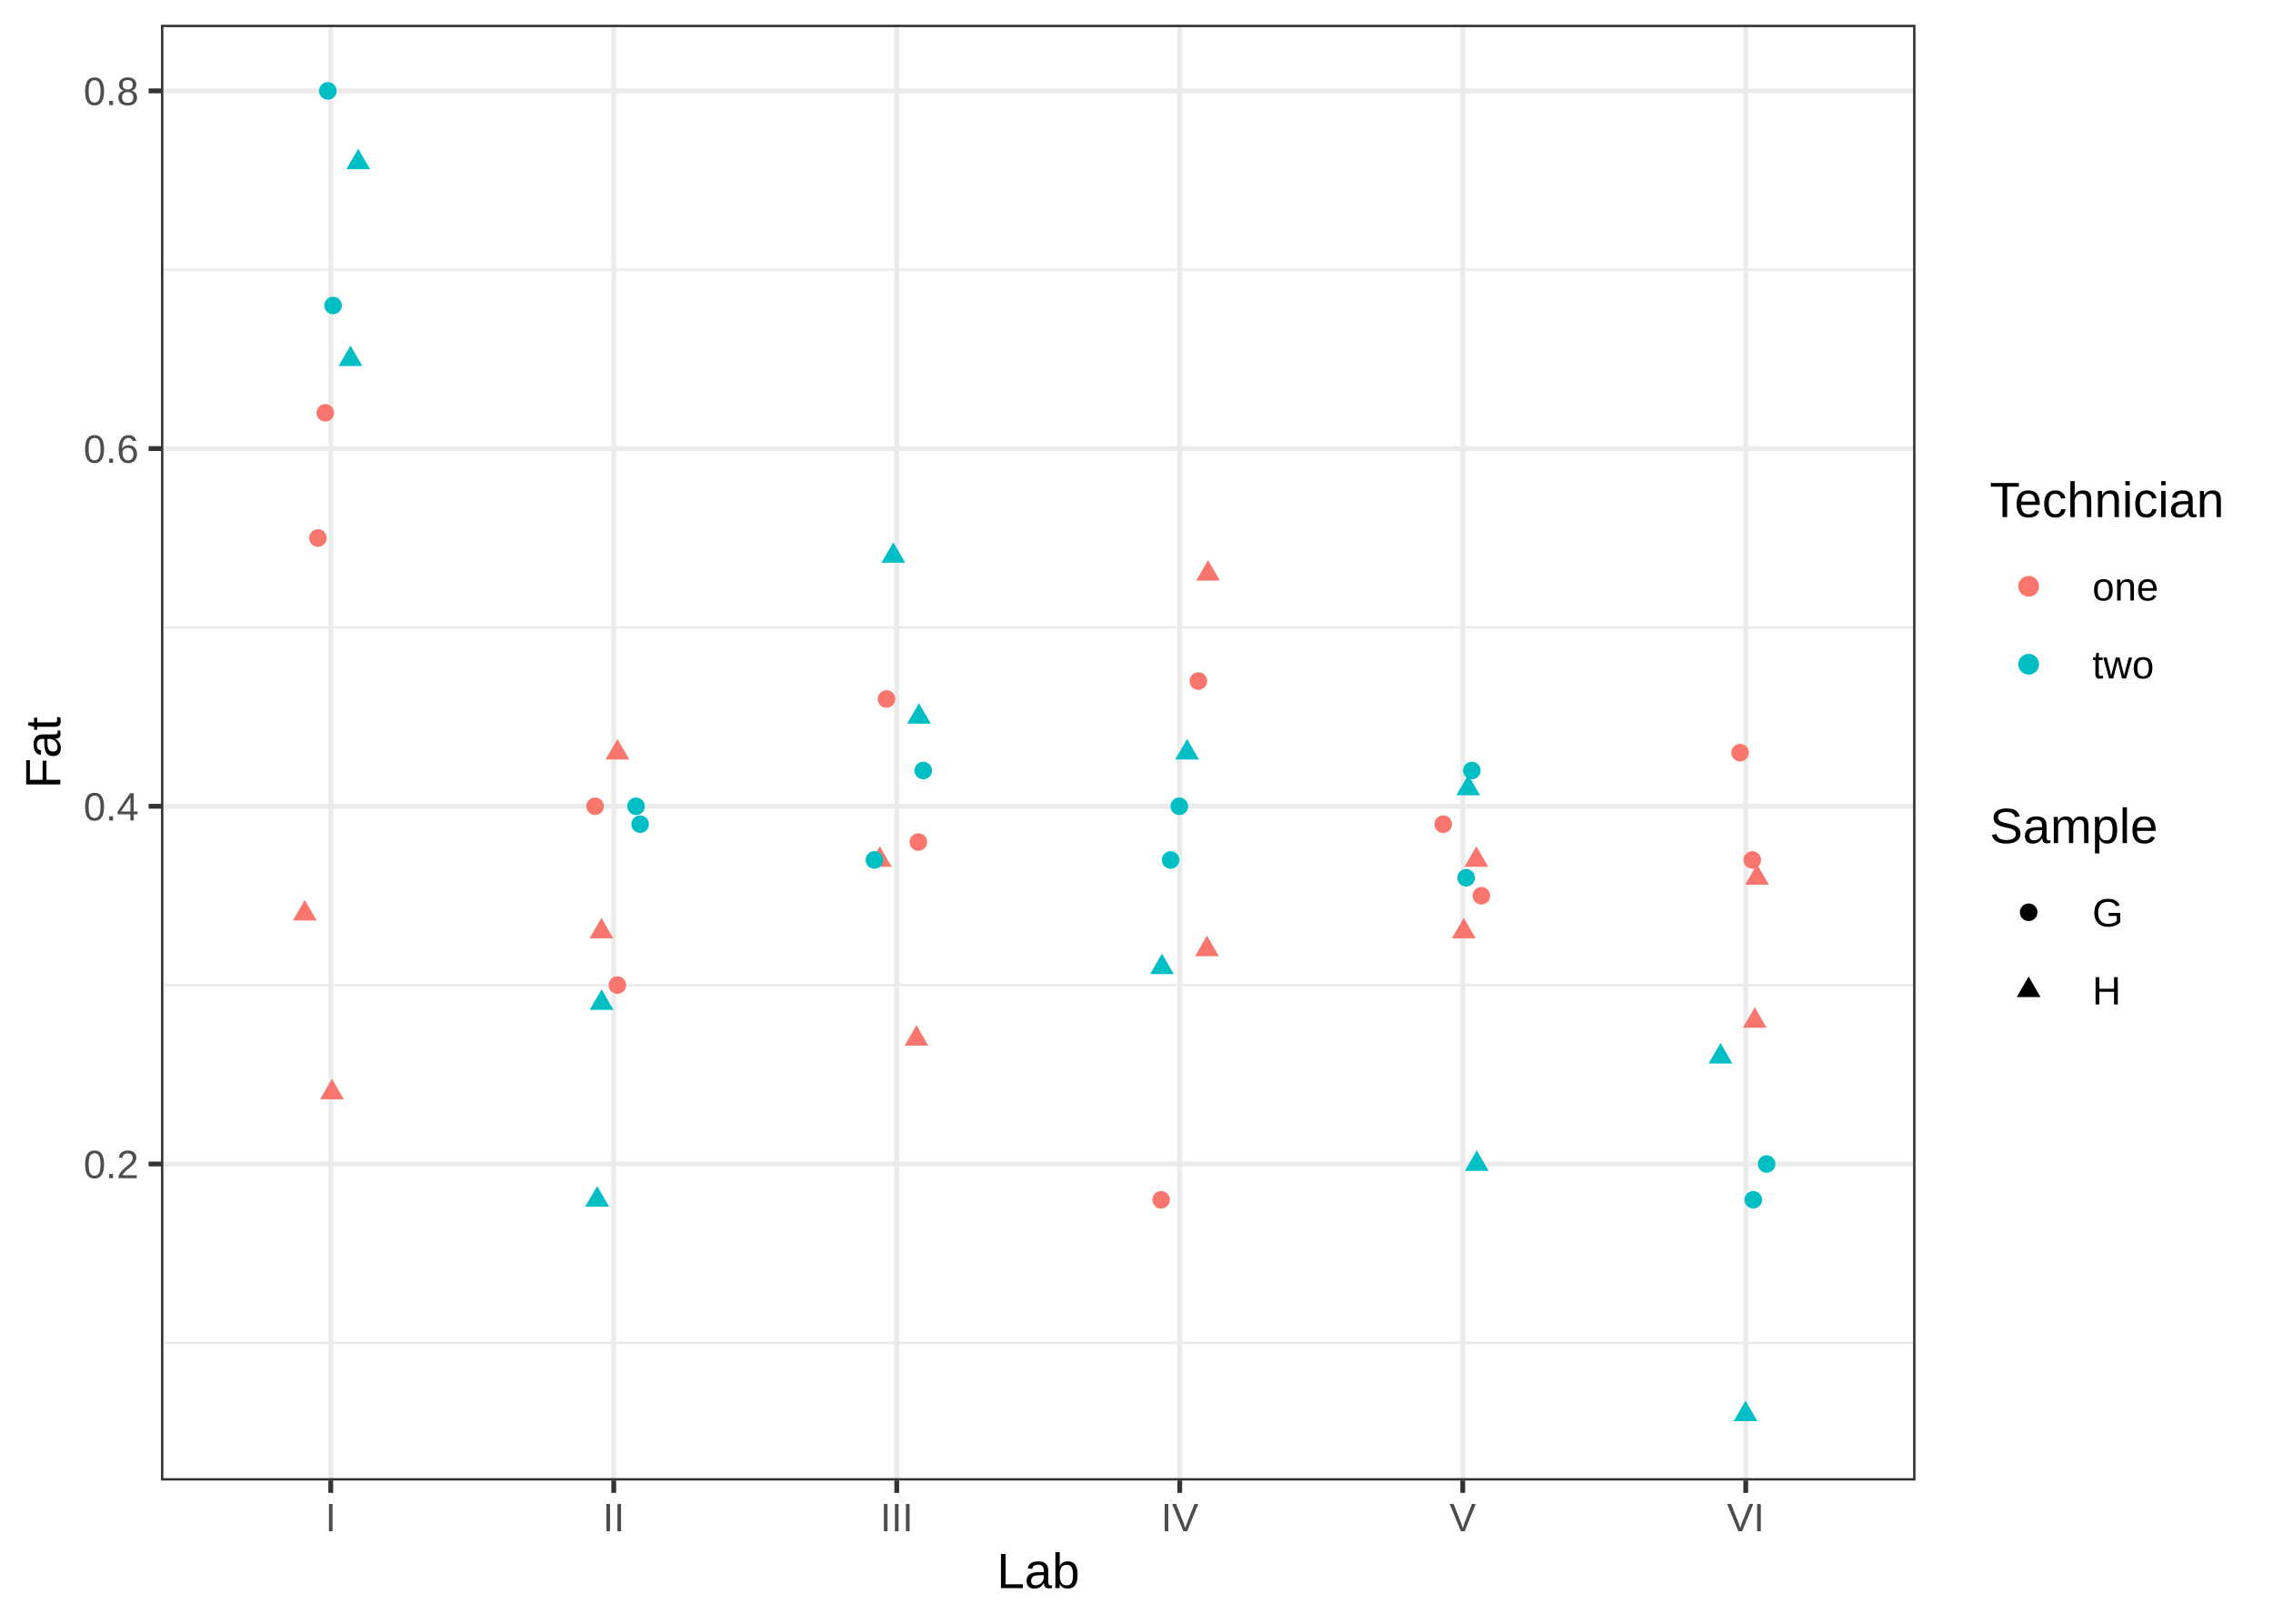
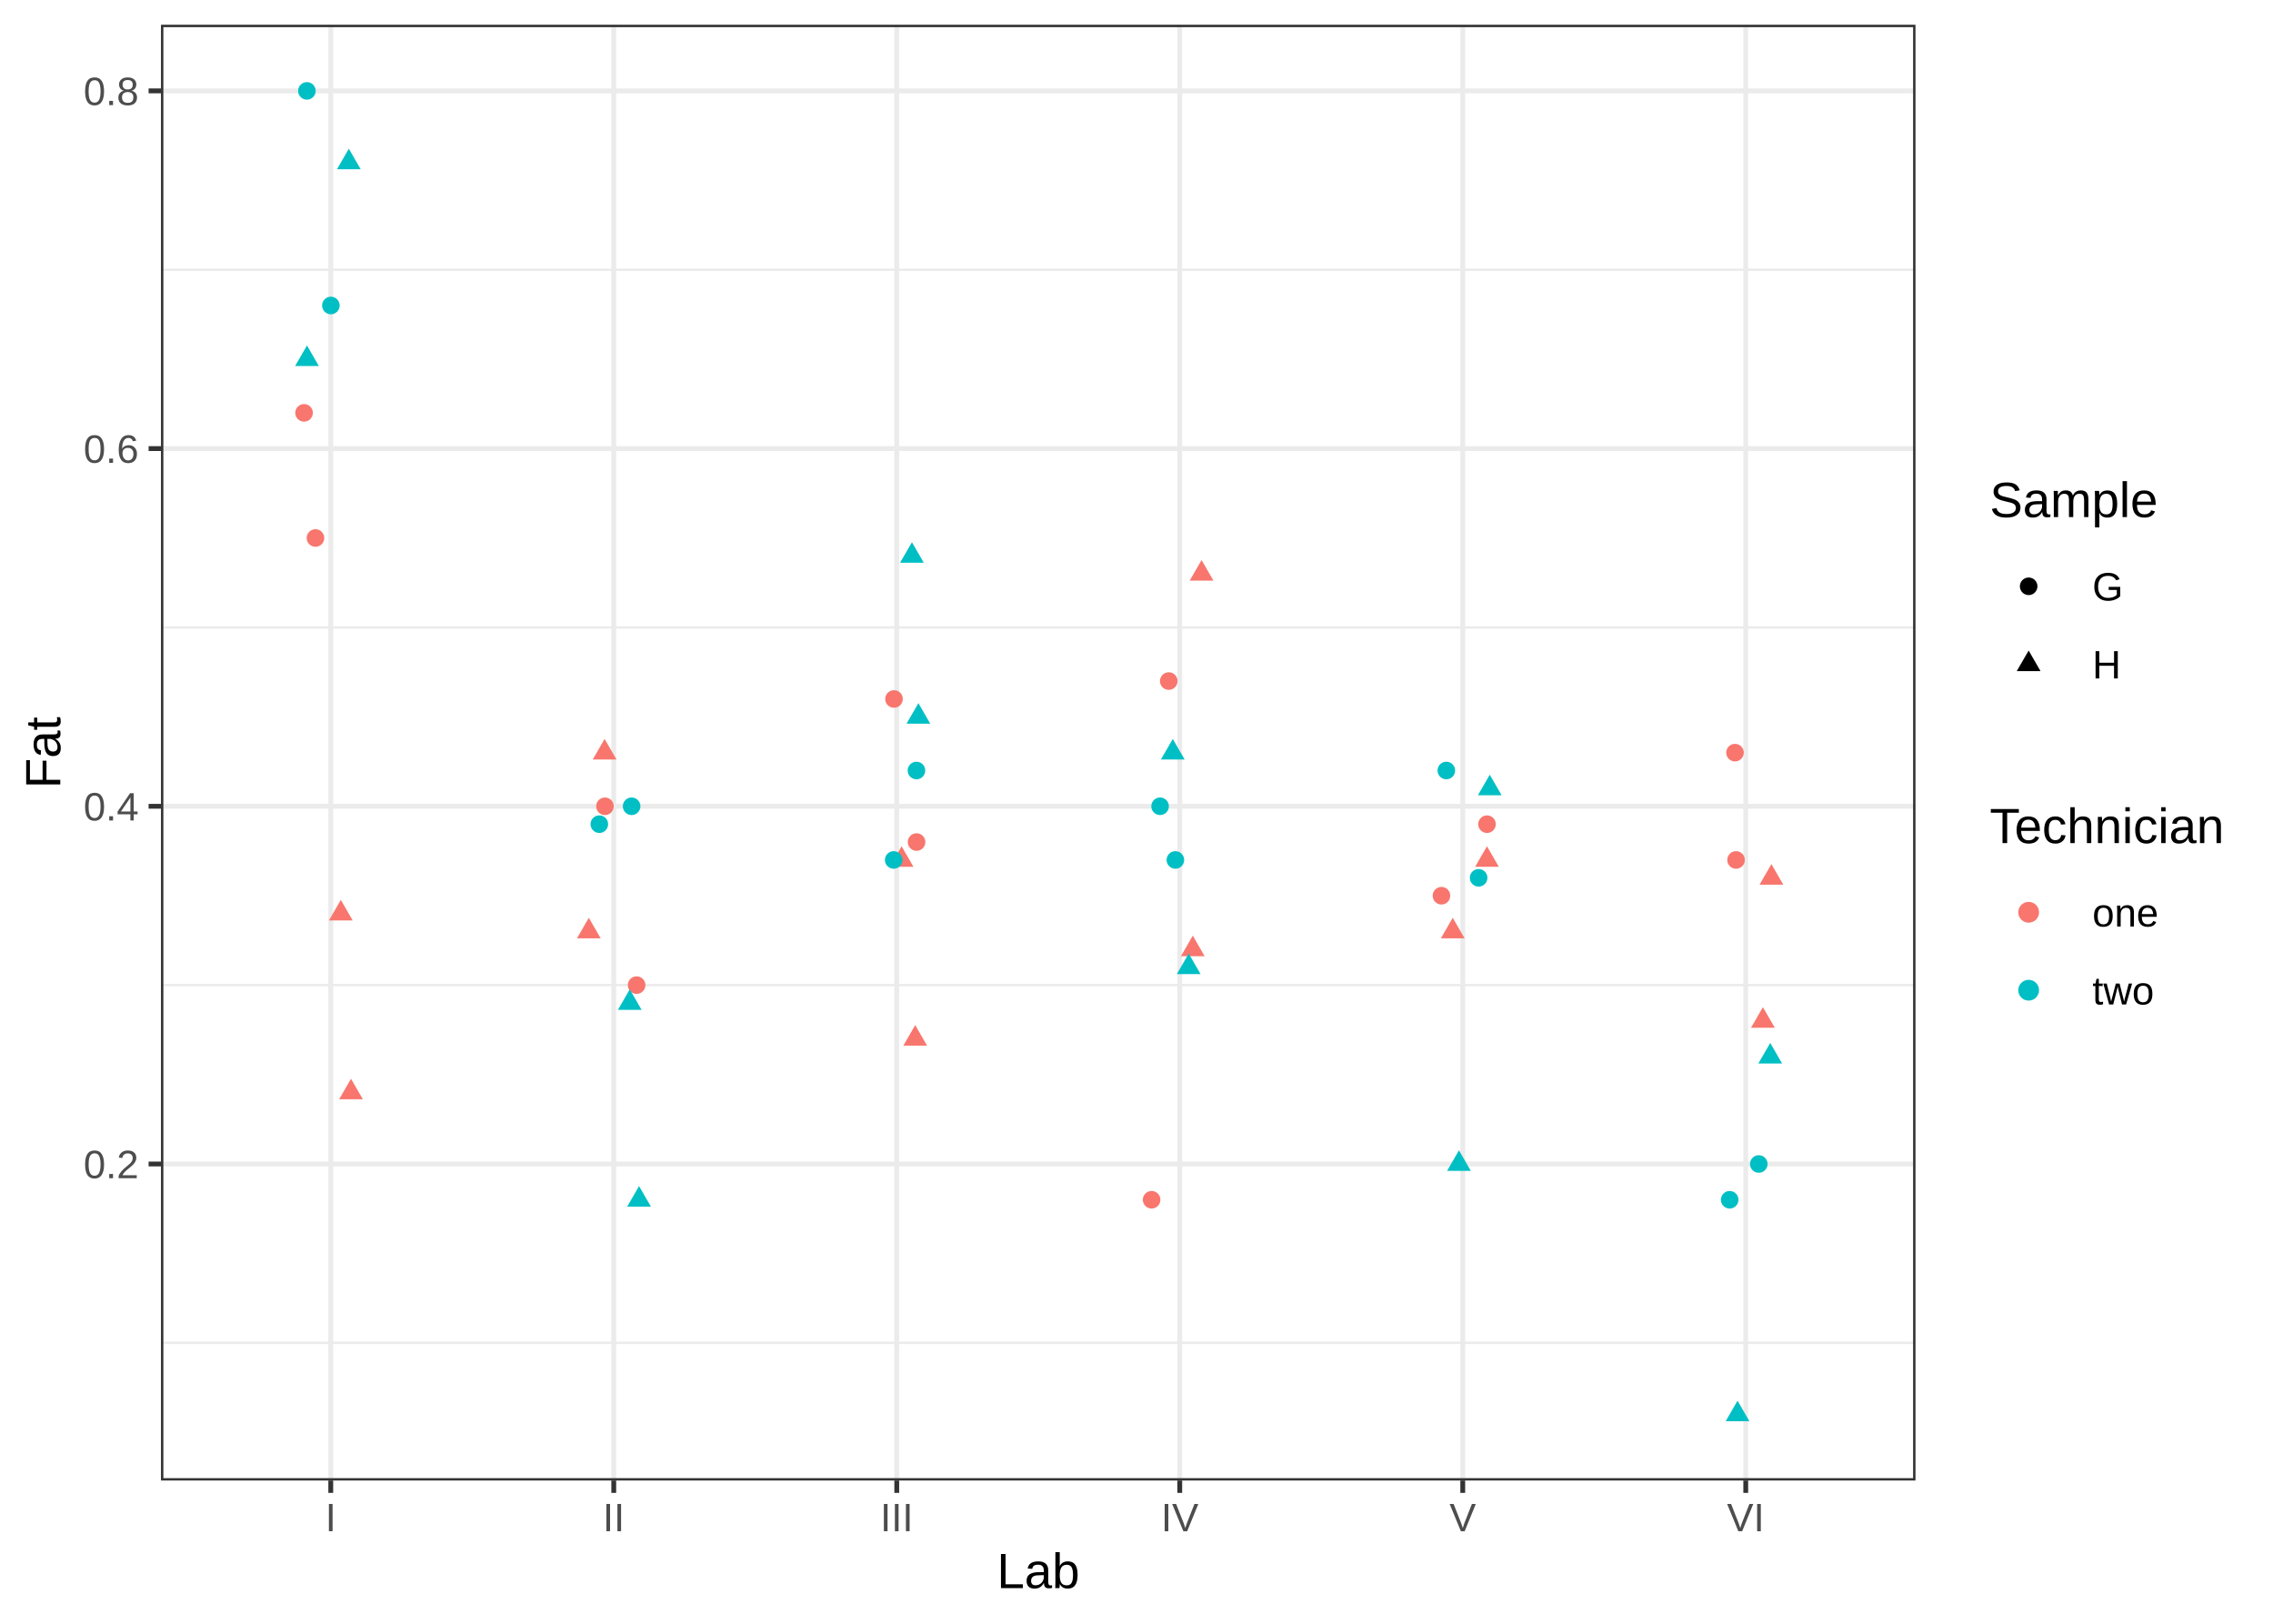
<svg xmlns="http://www.w3.org/2000/svg" class="svglite" width="504.00pt" height="360.00pt" viewBox="0 0 504.00 360.00">
  <defs>
    <style type="text/css">
    .svglite line, .svglite polyline, .svglite polygon, .svglite path, .svglite rect, .svglite circle {
      fill: none;
      stroke: #000000;
      stroke-linecap: round;
      stroke-linejoin: round;
      stroke-miterlimit: 10.00;
    }
    .svglite text {
      white-space: pre;
    }
  </style>
  </defs>
  <rect width="100%" height="100%" style="stroke: none; fill: #FFFFFF;" />
  <defs>
    <clipPath id="cpMC4wMHw1MDQuMDB8MC4wMHwzNjAuMDA=">
      <rect x="0.00" y="0.00" width="504.00" height="360.00" />
    </clipPath>
  </defs>
  <g clip-path="url(#cpMC4wMHw1MDQuMDB8MC4wMHwzNjAuMDA=)">
    <rect x="0.00" y="0.00" width="504.00" height="360.00" style="stroke-width: 1.07; stroke: #FFFFFF; fill: #FFFFFF;" />
  </g>
  <defs>
    <clipPath id="cpMzUuNjl8NDI0Ljc0fDUuNDh8MzI4LjI1">
      <rect x="35.69" y="5.48" width="389.04" height="322.77" />
    </clipPath>
  </defs>
  <g clip-path="url(#cpMzUuNjl8NDI0Ljc0fDUuNDh8MzI4LjI1)">
    <rect x="35.69" y="5.48" width="389.04" height="322.77" style="stroke-width: 1.07; stroke: none; fill: #FFFFFF;" />
    <polyline points="35.69,297.72 424.74,297.72 " style="stroke-width: 0.53; stroke: #EBEBEB; stroke-linecap: butt;" />
    <polyline points="35.69,218.41 424.74,218.41 " style="stroke-width: 0.53; stroke: #EBEBEB; stroke-linecap: butt;" />
    <polyline points="35.69,139.11 424.74,139.11 " style="stroke-width: 0.53; stroke: #EBEBEB; stroke-linecap: butt;" />
    <polyline points="35.69,59.80 424.74,59.80 " style="stroke-width: 0.53; stroke: #EBEBEB; stroke-linecap: butt;" />
    <polyline points="35.69,258.07 424.74,258.07 " style="stroke-width: 1.07; stroke: #EBEBEB; stroke-linecap: butt;" />
    <polyline points="35.69,178.76 424.74,178.76 " style="stroke-width: 1.07; stroke: #EBEBEB; stroke-linecap: butt;" />
    <polyline points="35.69,99.46 424.74,99.46 " style="stroke-width: 1.07; stroke: #EBEBEB; stroke-linecap: butt;" />
    <polyline points="35.69,20.15 424.74,20.15 " style="stroke-width: 1.07; stroke: #EBEBEB; stroke-linecap: butt;" />
    <polyline points="73.34,328.25 73.34,5.48 " style="stroke-width: 1.07; stroke: #EBEBEB; stroke-linecap: butt;" />
    <polyline points="136.09,328.25 136.09,5.48 " style="stroke-width: 1.07; stroke: #EBEBEB; stroke-linecap: butt;" />
    <polyline points="198.84,328.25 198.84,5.48 " style="stroke-width: 1.07; stroke: #EBEBEB; stroke-linecap: butt;" />
    <polyline points="261.59,328.25 261.59,5.48 " style="stroke-width: 1.07; stroke: #EBEBEB; stroke-linecap: butt;" />
    <polyline points="324.34,328.25 324.34,5.48 " style="stroke-width: 1.07; stroke: #EBEBEB; stroke-linecap: butt;" />
    <polyline points="387.09,328.25 387.09,5.48 " style="stroke-width: 1.07; stroke: #EBEBEB; stroke-linecap: butt;" />
-     <circle cx="72.13" cy="91.53" r="1.95" style="stroke-width: 0.71; stroke: none; fill: #F8766D;" />
-     <circle cx="70.50" cy="119.28" r="1.95" style="stroke-width: 0.71; stroke: none; fill: #F8766D;" />
-     <polygon points="67.58,199.51 70.21,204.07 64.95,204.07 " style="stroke-width: 0.71; stroke: none; fill: #F8766D;" />
-     <polygon points="73.61,239.17 76.24,243.72 70.98,243.72 " style="stroke-width: 0.71; stroke: none; fill: #F8766D;" />
-     <circle cx="72.69" cy="20.15" r="1.95" style="stroke-width: 0.71; stroke: none; fill: #00BFC4;" />
-     <circle cx="73.85" cy="67.73" r="1.95" style="stroke-width: 0.71; stroke: none; fill: #00BFC4;" />
-     <polygon points="79.43,32.97 82.06,37.53 76.79,37.53 " style="stroke-width: 0.71; stroke: none; fill: #00BFC4;" />
-     <polygon points="77.71,76.59 80.35,81.15 75.08,81.15 " style="stroke-width: 0.71; stroke: none; fill: #00BFC4;" />
-     <circle cx="136.89" cy="218.41" r="1.95" style="stroke-width: 0.71; stroke: none; fill: #F8766D;" />
-     <circle cx="131.95" cy="178.76" r="1.95" style="stroke-width: 0.71; stroke: none; fill: #F8766D;" />
-     <polygon points="133.35,203.48 135.98,208.04 130.72,208.04 " style="stroke-width: 0.71; stroke: none; fill: #F8766D;" />
-     <polygon points="136.91,163.83 139.54,168.39 134.27,168.39 " style="stroke-width: 0.71; stroke: none; fill: #F8766D;" />
-     <circle cx="141.94" cy="182.73" r="1.95" style="stroke-width: 0.71; stroke: none; fill: #00BFC4;" />
-     <circle cx="141.03" cy="178.76" r="1.95" style="stroke-width: 0.71; stroke: none; fill: #00BFC4;" />
-     <polygon points="133.40,219.34 136.03,223.90 130.76,223.90 " style="stroke-width: 0.71; stroke: none; fill: #00BFC4;" />
-     <polygon points="132.41,262.96 135.04,267.52 129.77,267.52 " style="stroke-width: 0.71; stroke: none; fill: #00BFC4;" />
-     <circle cx="196.57" cy="154.97" r="1.95" style="stroke-width: 0.71; stroke: none; fill: #F8766D;" />
-     <circle cx="203.62" cy="186.69" r="1.95" style="stroke-width: 0.71; stroke: none; fill: #F8766D;" />
-     <polygon points="203.21,227.27 205.84,231.83 200.57,231.83 " style="stroke-width: 0.71; stroke: none; fill: #F8766D;" />
-     <polygon points="195.10,187.62 197.73,192.18 192.47,192.18 " style="stroke-width: 0.71; stroke: none; fill: #F8766D;" />
-     <circle cx="193.89" cy="190.66" r="1.95" style="stroke-width: 0.71; stroke: none; fill: #00BFC4;" />
-     <circle cx="204.71" cy="170.83" r="1.95" style="stroke-width: 0.71; stroke: none; fill: #00BFC4;" />
-     <polygon points="203.77,155.89 206.40,160.45 201.14,160.45 " style="stroke-width: 0.71; stroke: none; fill: #00BFC4;" />
-     <polygon points="198.08,120.21 200.72,124.77 195.45,124.77 " style="stroke-width: 0.71; stroke: none; fill: #00BFC4;" />
-     <circle cx="257.46" cy="266.00" r="1.95" style="stroke-width: 0.71; stroke: none; fill: #F8766D;" />
-     <circle cx="265.72" cy="151.00" r="1.95" style="stroke-width: 0.71; stroke: none; fill: #F8766D;" />
-     <polygon points="267.86,124.17 270.50,128.73 265.23,128.73 " style="stroke-width: 0.71; stroke: none; fill: #F8766D;" />
-     <polygon points="267.62,207.44 270.26,212.00 264.99,212.00 " style="stroke-width: 0.71; stroke: none; fill: #F8766D;" />
-     <circle cx="261.49" cy="178.76" r="1.95" style="stroke-width: 0.71; stroke: none; fill: #00BFC4;" />
-     <circle cx="259.57" cy="190.66" r="1.95" style="stroke-width: 0.71; stroke: none; fill: #00BFC4;" />
-     <polygon points="257.65,211.41 260.28,215.97 255.02,215.97 " style="stroke-width: 0.71; stroke: none; fill: #00BFC4;" />
-     <polygon points="263.22,163.83 265.85,168.39 260.58,168.39 " style="stroke-width: 0.71; stroke: none; fill: #00BFC4;" />
-     <circle cx="328.47" cy="198.59" r="1.95" style="stroke-width: 0.71; stroke: none; fill: #F8766D;" />
-     <circle cx="320.01" cy="182.73" r="1.95" style="stroke-width: 0.71; stroke: none; fill: #F8766D;" />
-     <polygon points="327.36,187.62 329.99,192.18 324.72,192.18 " style="stroke-width: 0.71; stroke: none; fill: #F8766D;" />
-     <polygon points="324.57,203.48 327.20,208.04 321.93,208.04 " style="stroke-width: 0.71; stroke: none; fill: #F8766D;" />
-     <circle cx="326.35" cy="170.83" r="1.95" style="stroke-width: 0.71; stroke: none; fill: #00BFC4;" />
-     <circle cx="325.10" cy="194.62" r="1.95" style="stroke-width: 0.71; stroke: none; fill: #00BFC4;" />
-     <polygon points="327.45,255.03 330.08,259.59 324.81,259.59 " style="stroke-width: 0.71; stroke: none; fill: #00BFC4;" />
-     <polygon points="325.55,171.76 328.18,176.32 322.92,176.32 " style="stroke-width: 0.71; stroke: none; fill: #00BFC4;" />
-     <circle cx="388.54" cy="190.66" r="1.95" style="stroke-width: 0.71; stroke: none; fill: #F8766D;" />
-     <circle cx="385.83" cy="166.87" r="1.95" style="stroke-width: 0.71; stroke: none; fill: #F8766D;" />
-     <polygon points="389.09,223.30 391.72,227.86 386.46,227.86 " style="stroke-width: 0.71; stroke: none; fill: #F8766D;" />
-     <polygon points="389.59,191.58 392.22,196.14 386.95,196.14 " style="stroke-width: 0.71; stroke: none; fill: #F8766D;" />
-     <circle cx="388.77" cy="266.00" r="1.95" style="stroke-width: 0.71; stroke: none; fill: #00BFC4;" />
-     <circle cx="391.72" cy="258.07" r="1.95" style="stroke-width: 0.71; stroke: none; fill: #00BFC4;" />
-     <polygon points="381.50,231.23 384.13,235.79 378.86,235.79 " style="stroke-width: 0.71; stroke: none; fill: #00BFC4;" />
-     <polygon points="387.04,310.54 389.68,315.10 384.41,315.10 " style="stroke-width: 0.71; stroke: none; fill: #00BFC4;" />
+     <circle cx="67.42" cy="91.53" r="1.95" style="stroke-width: 0.71; stroke: none; fill: #F8766D;" />
+     <circle cx="69.95" cy="119.28" r="1.95" style="stroke-width: 0.71; stroke: none; fill: #F8766D;" />
+     <polygon points="75.57,199.51 78.20,204.07 72.94,204.07 " style="stroke-width: 0.71; stroke: none; fill: #F8766D;" />
+     <polygon points="77.83,239.17 80.46,243.72 75.20,243.72 " style="stroke-width: 0.71; stroke: none; fill: #F8766D;" />
+     <circle cx="68.05" cy="20.15" r="1.95" style="stroke-width: 0.71; stroke: none; fill: #00BFC4;" />
+     <circle cx="73.37" cy="67.73" r="1.95" style="stroke-width: 0.71; stroke: none; fill: #00BFC4;" />
+     <polygon points="77.35,32.97 79.98,37.53 74.72,37.53 " style="stroke-width: 0.71; stroke: none; fill: #00BFC4;" />
+     <polygon points="68.07,76.59 70.70,81.15 65.43,81.15 " style="stroke-width: 0.71; stroke: none; fill: #00BFC4;" />
+     <circle cx="141.16" cy="218.41" r="1.95" style="stroke-width: 0.71; stroke: none; fill: #F8766D;" />
+     <circle cx="134.14" cy="178.76" r="1.95" style="stroke-width: 0.71; stroke: none; fill: #F8766D;" />
+     <polygon points="130.56,203.48 133.19,208.04 127.93,208.04 " style="stroke-width: 0.71; stroke: none; fill: #F8766D;" />
+     <polygon points="134.06,163.83 136.70,168.39 131.43,168.39 " style="stroke-width: 0.71; stroke: none; fill: #F8766D;" />
+     <circle cx="132.89" cy="182.73" r="1.95" style="stroke-width: 0.71; stroke: none; fill: #00BFC4;" />
+     <circle cx="140.05" cy="178.76" r="1.95" style="stroke-width: 0.71; stroke: none; fill: #00BFC4;" />
+     <polygon points="139.64,219.34 142.27,223.90 137.01,223.90 " style="stroke-width: 0.71; stroke: none; fill: #00BFC4;" />
+     <polygon points="141.70,262.96 144.33,267.52 139.07,267.52 " style="stroke-width: 0.71; stroke: none; fill: #00BFC4;" />
+     <circle cx="198.23" cy="154.97" r="1.95" style="stroke-width: 0.71; stroke: none; fill: #F8766D;" />
+     <circle cx="203.23" cy="186.69" r="1.95" style="stroke-width: 0.71; stroke: none; fill: #F8766D;" />
+     <polygon points="202.93,227.27 205.56,231.83 200.30,231.83 " style="stroke-width: 0.71; stroke: none; fill: #F8766D;" />
+     <polygon points="199.91,187.62 202.54,192.18 197.28,192.18 " style="stroke-width: 0.71; stroke: none; fill: #F8766D;" />
+     <circle cx="198.16" cy="190.66" r="1.95" style="stroke-width: 0.71; stroke: none; fill: #00BFC4;" />
+     <circle cx="203.21" cy="170.83" r="1.95" style="stroke-width: 0.71; stroke: none; fill: #00BFC4;" />
+     <polygon points="203.64,155.89 206.27,160.45 201.01,160.45 " style="stroke-width: 0.71; stroke: none; fill: #00BFC4;" />
+     <polygon points="202.21,120.21 204.84,124.77 199.57,124.77 " style="stroke-width: 0.71; stroke: none; fill: #00BFC4;" />
+     <circle cx="255.35" cy="266.00" r="1.95" style="stroke-width: 0.71; stroke: none; fill: #F8766D;" />
+     <circle cx="259.15" cy="151.00" r="1.95" style="stroke-width: 0.71; stroke: none; fill: #F8766D;" />
+     <polygon points="266.43,124.17 269.06,128.73 263.79,128.73 " style="stroke-width: 0.71; stroke: none; fill: #F8766D;" />
+     <polygon points="264.48,207.44 267.11,212.00 261.85,212.00 " style="stroke-width: 0.71; stroke: none; fill: #F8766D;" />
+     <circle cx="257.23" cy="178.76" r="1.95" style="stroke-width: 0.71; stroke: none; fill: #00BFC4;" />
+     <circle cx="260.62" cy="190.66" r="1.95" style="stroke-width: 0.71; stroke: none; fill: #00BFC4;" />
+     <polygon points="263.58,211.41 266.21,215.97 260.94,215.97 " style="stroke-width: 0.71; stroke: none; fill: #00BFC4;" />
+     <polygon points="260.05,163.83 262.68,168.39 257.41,168.39 " style="stroke-width: 0.71; stroke: none; fill: #00BFC4;" />
+     <circle cx="319.62" cy="198.59" r="1.95" style="stroke-width: 0.71; stroke: none; fill: #F8766D;" />
+     <circle cx="329.72" cy="182.73" r="1.95" style="stroke-width: 0.71; stroke: none; fill: #F8766D;" />
+     <polygon points="329.71,187.62 332.34,192.18 327.08,192.18 " style="stroke-width: 0.71; stroke: none; fill: #F8766D;" />
+     <polygon points="322.12,203.48 324.75,208.04 319.49,208.04 " style="stroke-width: 0.71; stroke: none; fill: #F8766D;" />
+     <circle cx="320.70" cy="170.83" r="1.95" style="stroke-width: 0.71; stroke: none; fill: #00BFC4;" />
+     <circle cx="327.86" cy="194.62" r="1.95" style="stroke-width: 0.71; stroke: none; fill: #00BFC4;" />
+     <polygon points="323.50,255.03 326.13,259.59 320.87,259.59 " style="stroke-width: 0.71; stroke: none; fill: #00BFC4;" />
+     <polygon points="330.33,171.76 332.96,176.32 327.70,176.32 " style="stroke-width: 0.71; stroke: none; fill: #00BFC4;" />
+     <circle cx="384.94" cy="190.66" r="1.95" style="stroke-width: 0.71; stroke: none; fill: #F8766D;" />
+     <circle cx="384.71" cy="166.87" r="1.95" style="stroke-width: 0.71; stroke: none; fill: #F8766D;" />
+     <polygon points="390.89,223.30 393.53,227.86 388.26,227.86 " style="stroke-width: 0.71; stroke: none; fill: #F8766D;" />
+     <polygon points="392.78,191.58 395.41,196.14 390.15,196.14 " style="stroke-width: 0.71; stroke: none; fill: #F8766D;" />
+     <circle cx="383.53" cy="266.00" r="1.95" style="stroke-width: 0.71; stroke: none; fill: #00BFC4;" />
+     <circle cx="389.98" cy="258.07" r="1.95" style="stroke-width: 0.71; stroke: none; fill: #00BFC4;" />
+     <polygon points="392.52,231.23 395.15,235.79 389.88,235.79 " style="stroke-width: 0.71; stroke: none; fill: #00BFC4;" />
+     <polygon points="385.27,310.54 387.90,315.10 382.64,315.10 " style="stroke-width: 0.71; stroke: none; fill: #00BFC4;" />
    <rect x="35.69" y="5.48" width="389.04" height="322.77" style="stroke-width: 1.07; stroke: #333333;" />
  </g>
  <g clip-path="url(#cpMC4wMHw1MDQuMDB8MC4wMHwzNjAuMDA=)">
    <text x="30.76" y="261.22" text-anchor="end" style="font-size: 8.80px;fill: #4D4D4D; font-family: &quot;Arial&quot;;" textLength="12.23px" lengthAdjust="spacingAndGlyphs">0.2</text>
    <text x="30.76" y="181.91" text-anchor="end" style="font-size: 8.80px;fill: #4D4D4D; font-family: &quot;Arial&quot;;" textLength="12.23px" lengthAdjust="spacingAndGlyphs">0.4</text>
    <text x="30.76" y="102.61" text-anchor="end" style="font-size: 8.80px;fill: #4D4D4D; font-family: &quot;Arial&quot;;" textLength="12.23px" lengthAdjust="spacingAndGlyphs">0.6</text>
    <text x="30.76" y="23.30" text-anchor="end" style="font-size: 8.80px;fill: #4D4D4D; font-family: &quot;Arial&quot;;" textLength="12.23px" lengthAdjust="spacingAndGlyphs">0.8</text>
    <polyline points="32.95,258.07 35.69,258.07 " style="stroke-width: 1.07; stroke: #333333; stroke-linecap: butt;" />
    <polyline points="32.95,178.76 35.69,178.76 " style="stroke-width: 1.07; stroke: #333333; stroke-linecap: butt;" />
    <polyline points="32.95,99.46 35.69,99.46 " style="stroke-width: 1.07; stroke: #333333; stroke-linecap: butt;" />
    <polyline points="32.95,20.15 35.69,20.15 " style="stroke-width: 1.07; stroke: #333333; stroke-linecap: butt;" />
    <polyline points="73.34,330.99 73.34,328.25 " style="stroke-width: 1.07; stroke: #333333; stroke-linecap: butt;" />
    <polyline points="136.09,330.99 136.09,328.25 " style="stroke-width: 1.07; stroke: #333333; stroke-linecap: butt;" />
    <polyline points="198.84,330.99 198.84,328.25 " style="stroke-width: 1.07; stroke: #333333; stroke-linecap: butt;" />
    <polyline points="261.59,330.99 261.59,328.25 " style="stroke-width: 1.07; stroke: #333333; stroke-linecap: butt;" />
    <polyline points="324.34,330.99 324.34,328.25 " style="stroke-width: 1.07; stroke: #333333; stroke-linecap: butt;" />
    <polyline points="387.09,330.99 387.09,328.25 " style="stroke-width: 1.07; stroke: #333333; stroke-linecap: butt;" />
    <text x="73.34" y="339.49" text-anchor="middle" style="font-size: 8.80px;fill: #4D4D4D; font-family: &quot;Arial&quot;;" textLength="2.44px" lengthAdjust="spacingAndGlyphs">I</text>
    <text x="136.09" y="339.49" text-anchor="middle" style="font-size: 8.80px;fill: #4D4D4D; font-family: &quot;Arial&quot;;" textLength="4.88px" lengthAdjust="spacingAndGlyphs">II</text>
    <text x="198.84" y="339.49" text-anchor="middle" style="font-size: 8.80px;fill: #4D4D4D; font-family: &quot;Arial&quot;;" textLength="7.32px" lengthAdjust="spacingAndGlyphs">III</text>
    <text x="261.59" y="339.49" text-anchor="middle" style="font-size: 8.80px;fill: #4D4D4D; font-family: &quot;Arial&quot;;" textLength="8.31px" lengthAdjust="spacingAndGlyphs">IV</text>
    <text x="324.34" y="339.49" text-anchor="middle" style="font-size: 8.80px;fill: #4D4D4D; font-family: &quot;Arial&quot;;" textLength="5.87px" lengthAdjust="spacingAndGlyphs">V</text>
    <text x="387.09" y="339.49" text-anchor="middle" style="font-size: 8.80px;fill: #4D4D4D; font-family: &quot;Arial&quot;;" textLength="8.31px" lengthAdjust="spacingAndGlyphs">VI</text>
    <text x="230.22" y="352.10" text-anchor="middle" style="font-size: 11.00px; font-family: &quot;Arial&quot;;" textLength="18.36px" lengthAdjust="spacingAndGlyphs">Lab</text>
    <text transform="translate(13.37,166.87) rotate(-90)" text-anchor="middle" style="font-size: 11.00px; font-family: &quot;Arial&quot;;" textLength="15.89px" lengthAdjust="spacingAndGlyphs">Fat</text>
-     <rect x="435.70" y="100.07" width="62.82" height="61.32" style="stroke-width: 1.07; stroke: none; fill: #FFFFFF;" />
-     <text x="441.18" y="114.65" style="font-size: 11.00px; font-family: &quot;Arial&quot;;" textLength="53.20px" lengthAdjust="spacingAndGlyphs">Technician</text>
+     <rect x="435.70" y="100.07" width="48.25" height="61.32" style="stroke-width: 1.07; stroke: none; fill: #FFFFFF;" />
+     <text x="441.18" y="114.65" style="font-size: 11.00px; font-family: &quot;Arial&quot;;" textLength="37.30px" lengthAdjust="spacingAndGlyphs">Sample</text>
    <rect x="441.18" y="121.35" width="17.28" height="17.28" style="stroke-width: 1.07; stroke: none; fill: #FFFFFF;" />
-     <circle cx="449.82" cy="129.99" r="1.95" style="stroke-width: 0.71; stroke: #F8766D; fill: #F8766D;" />
+     <circle cx="449.82" cy="129.99" r="1.95" style="stroke-width: 0.71; stroke: none; fill: #000000;" />
    <rect x="441.18" y="138.63" width="17.28" height="17.28" style="stroke-width: 1.07; stroke: none; fill: #FFFFFF;" />
-     <circle cx="449.82" cy="147.27" r="1.95" style="stroke-width: 0.71; stroke: #00BFC4; fill: #00BFC4;" />
-     <text x="463.94" y="133.14" style="font-size: 8.80px; font-family: &quot;Arial&quot;;" textLength="14.69px" lengthAdjust="spacingAndGlyphs">one</text>
-     <text x="463.94" y="150.42" style="font-size: 8.80px; font-family: &quot;Arial&quot;;" textLength="13.69px" lengthAdjust="spacingAndGlyphs">two</text>
-     <rect x="435.70" y="172.34" width="48.25" height="61.32" style="stroke-width: 1.07; stroke: none; fill: #FFFFFF;" />
-     <text x="441.18" y="186.93" style="font-size: 11.00px; font-family: &quot;Arial&quot;;" textLength="37.30px" lengthAdjust="spacingAndGlyphs">Sample</text>
+     <polygon points="449.82,144.23 452.45,148.79 447.18,148.79 " style="stroke-width: 0.71; stroke: none; fill: #000000;" />
+     <text x="463.94" y="133.14" style="font-size: 8.80px; font-family: &quot;Arial&quot;;" textLength="6.84px" lengthAdjust="spacingAndGlyphs">G</text>
+     <text x="463.94" y="150.42" style="font-size: 8.80px; font-family: &quot;Arial&quot;;" textLength="6.35px" lengthAdjust="spacingAndGlyphs">H</text>
+     <rect x="435.70" y="172.34" width="62.82" height="61.32" style="stroke-width: 1.07; stroke: none; fill: #FFFFFF;" />
+     <text x="441.18" y="186.93" style="font-size: 11.00px; font-family: &quot;Arial&quot;;" textLength="53.20px" lengthAdjust="spacingAndGlyphs">Technician</text>
    <rect x="441.18" y="193.62" width="17.28" height="17.28" style="stroke-width: 1.07; stroke: none; fill: #FFFFFF;" />
-     <circle cx="449.82" cy="202.26" r="1.95" style="stroke-width: 0.71; stroke: none; fill: #000000;" />
+     <circle cx="449.82" cy="202.26" r="1.95" style="stroke-width: 0.71; stroke: #F8766D; fill: #F8766D;" />
    <rect x="441.18" y="210.90" width="17.28" height="17.28" style="stroke-width: 1.07; stroke: none; fill: #FFFFFF;" />
-     <polygon points="449.82,216.50 452.45,221.06 447.18,221.06 " style="stroke-width: 0.71; stroke: none; fill: #000000;" />
-     <text x="463.94" y="205.42" style="font-size: 8.80px; font-family: &quot;Arial&quot;;" textLength="6.84px" lengthAdjust="spacingAndGlyphs">G</text>
-     <text x="463.94" y="222.70" style="font-size: 8.80px; font-family: &quot;Arial&quot;;" textLength="6.35px" lengthAdjust="spacingAndGlyphs">H</text>
+     <circle cx="449.82" cy="219.54" r="1.95" style="stroke-width: 0.71; stroke: #00BFC4; fill: #00BFC4;" />
+     <text x="463.94" y="205.42" style="font-size: 8.80px; font-family: &quot;Arial&quot;;" textLength="14.69px" lengthAdjust="spacingAndGlyphs">one</text>
+     <text x="463.94" y="222.70" style="font-size: 8.80px; font-family: &quot;Arial&quot;;" textLength="13.69px" lengthAdjust="spacingAndGlyphs">two</text>
  </g>
</svg>
